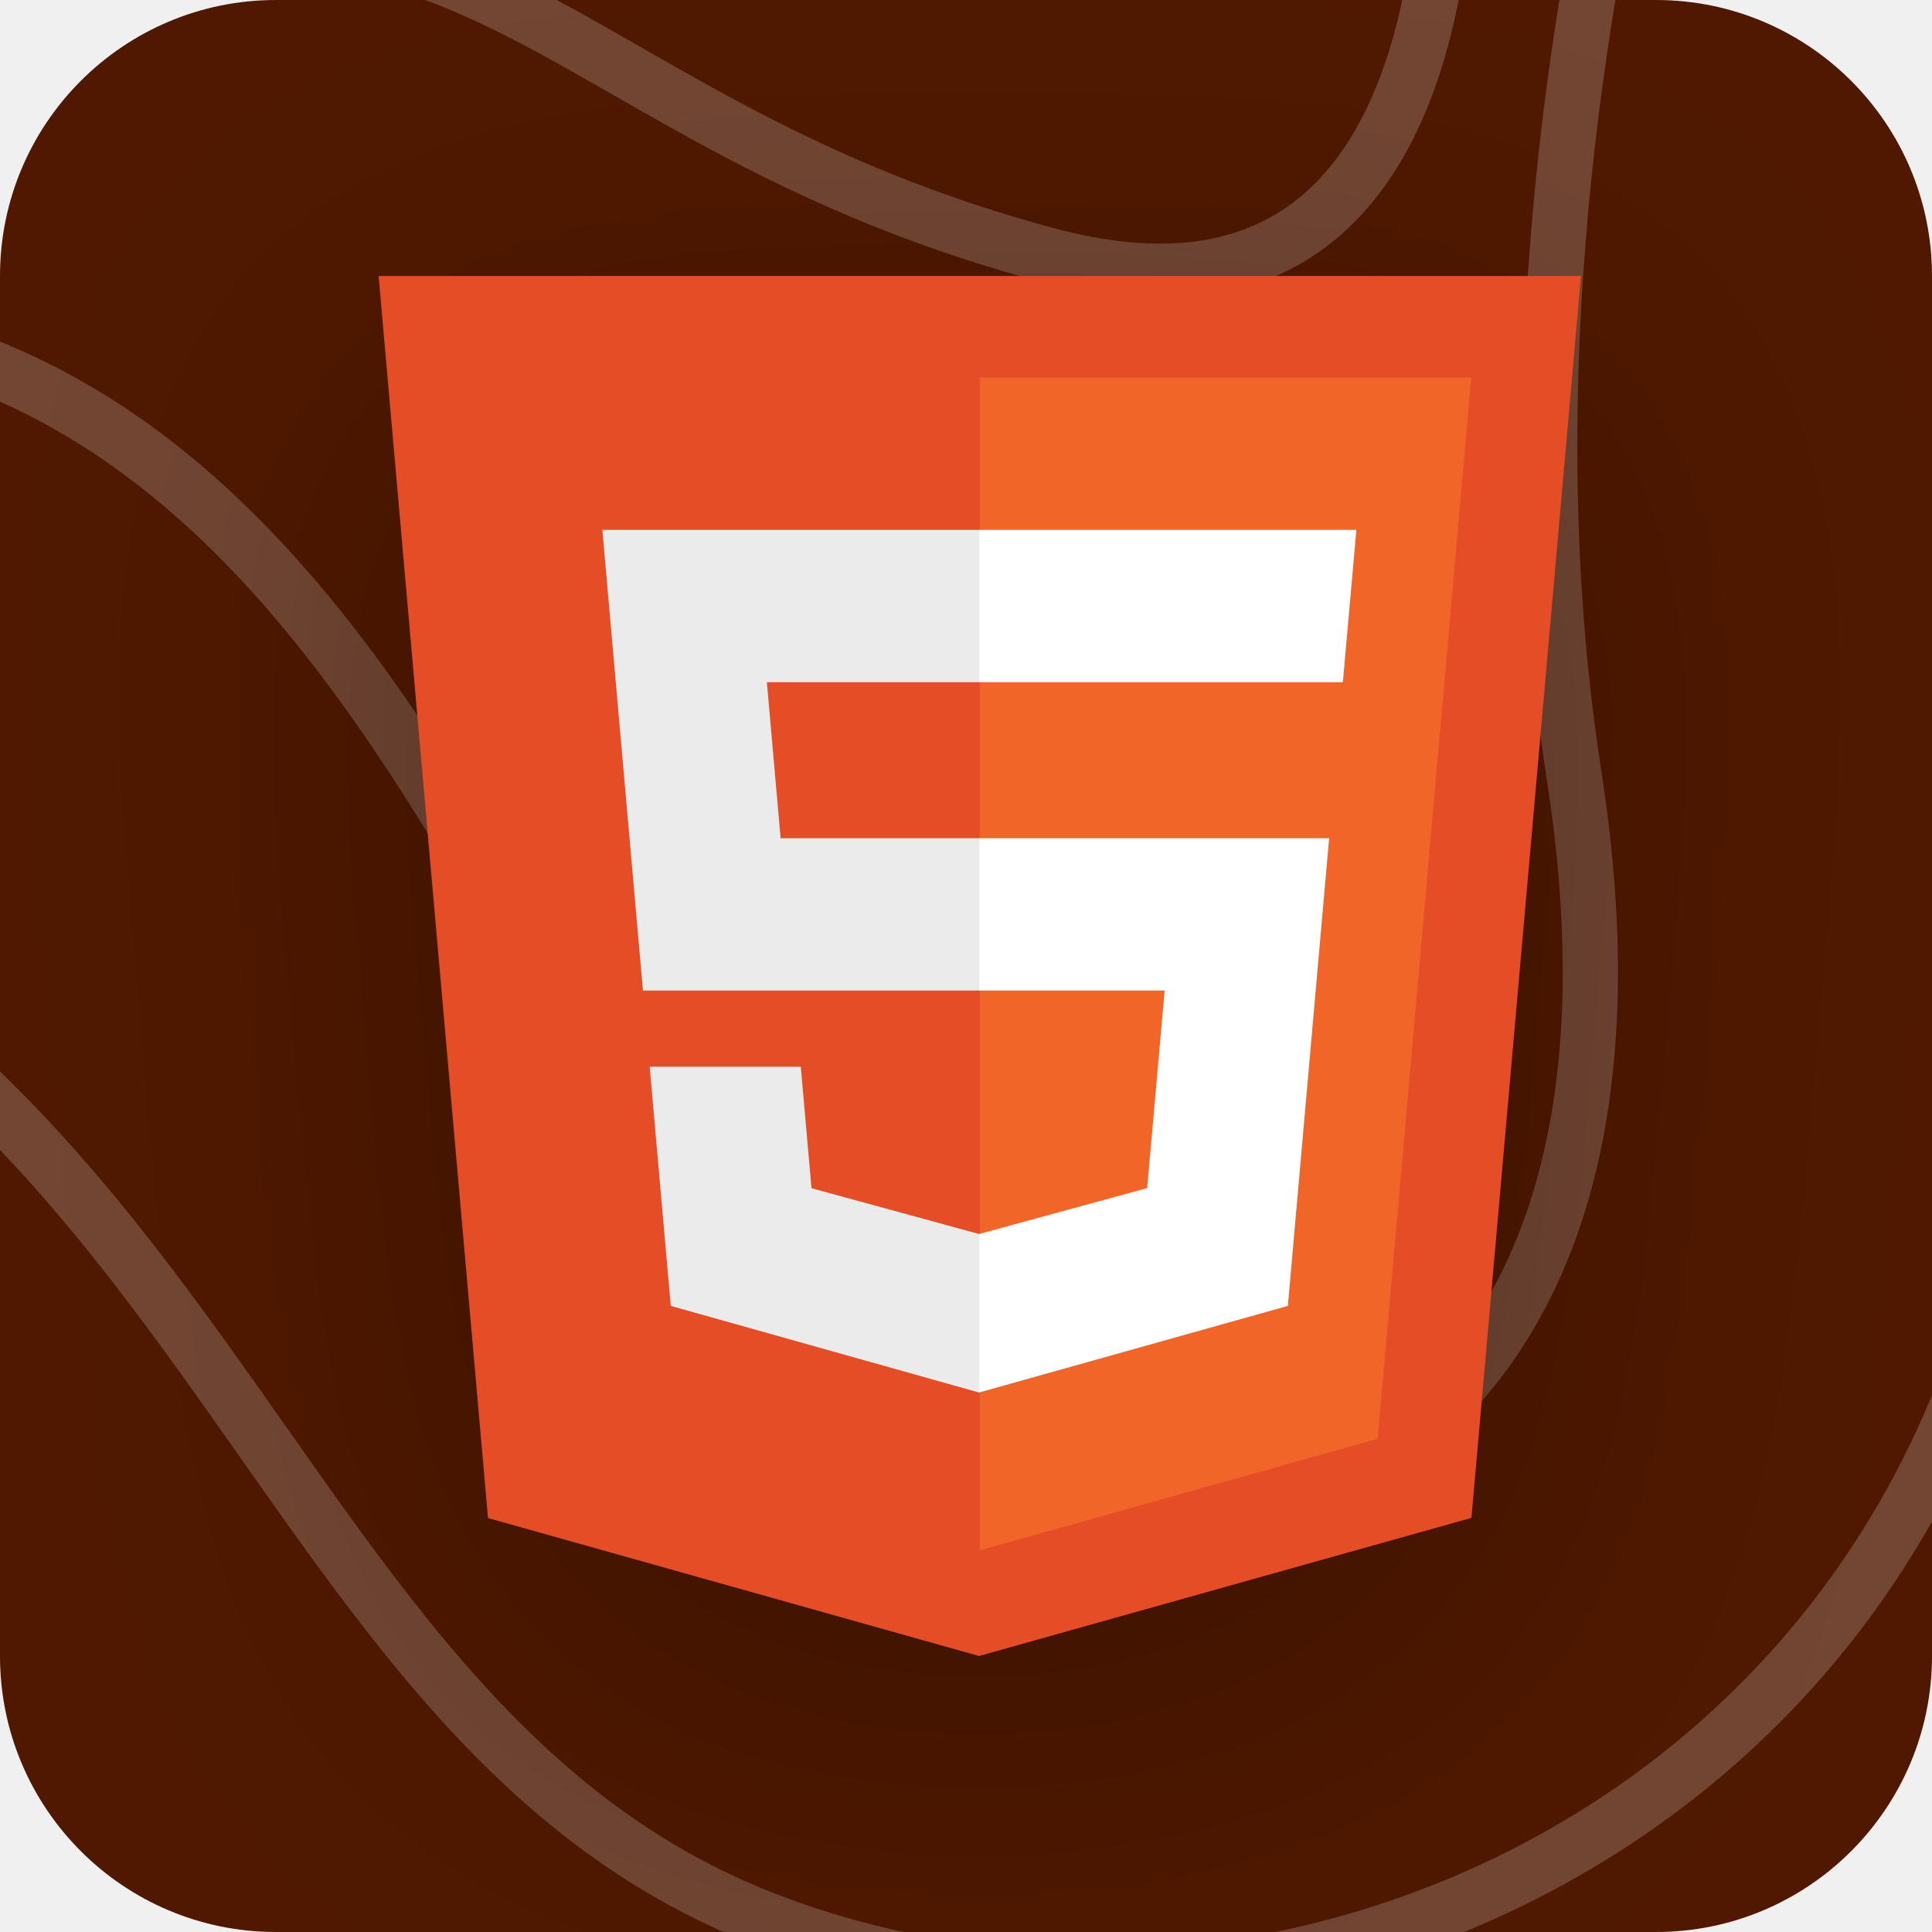
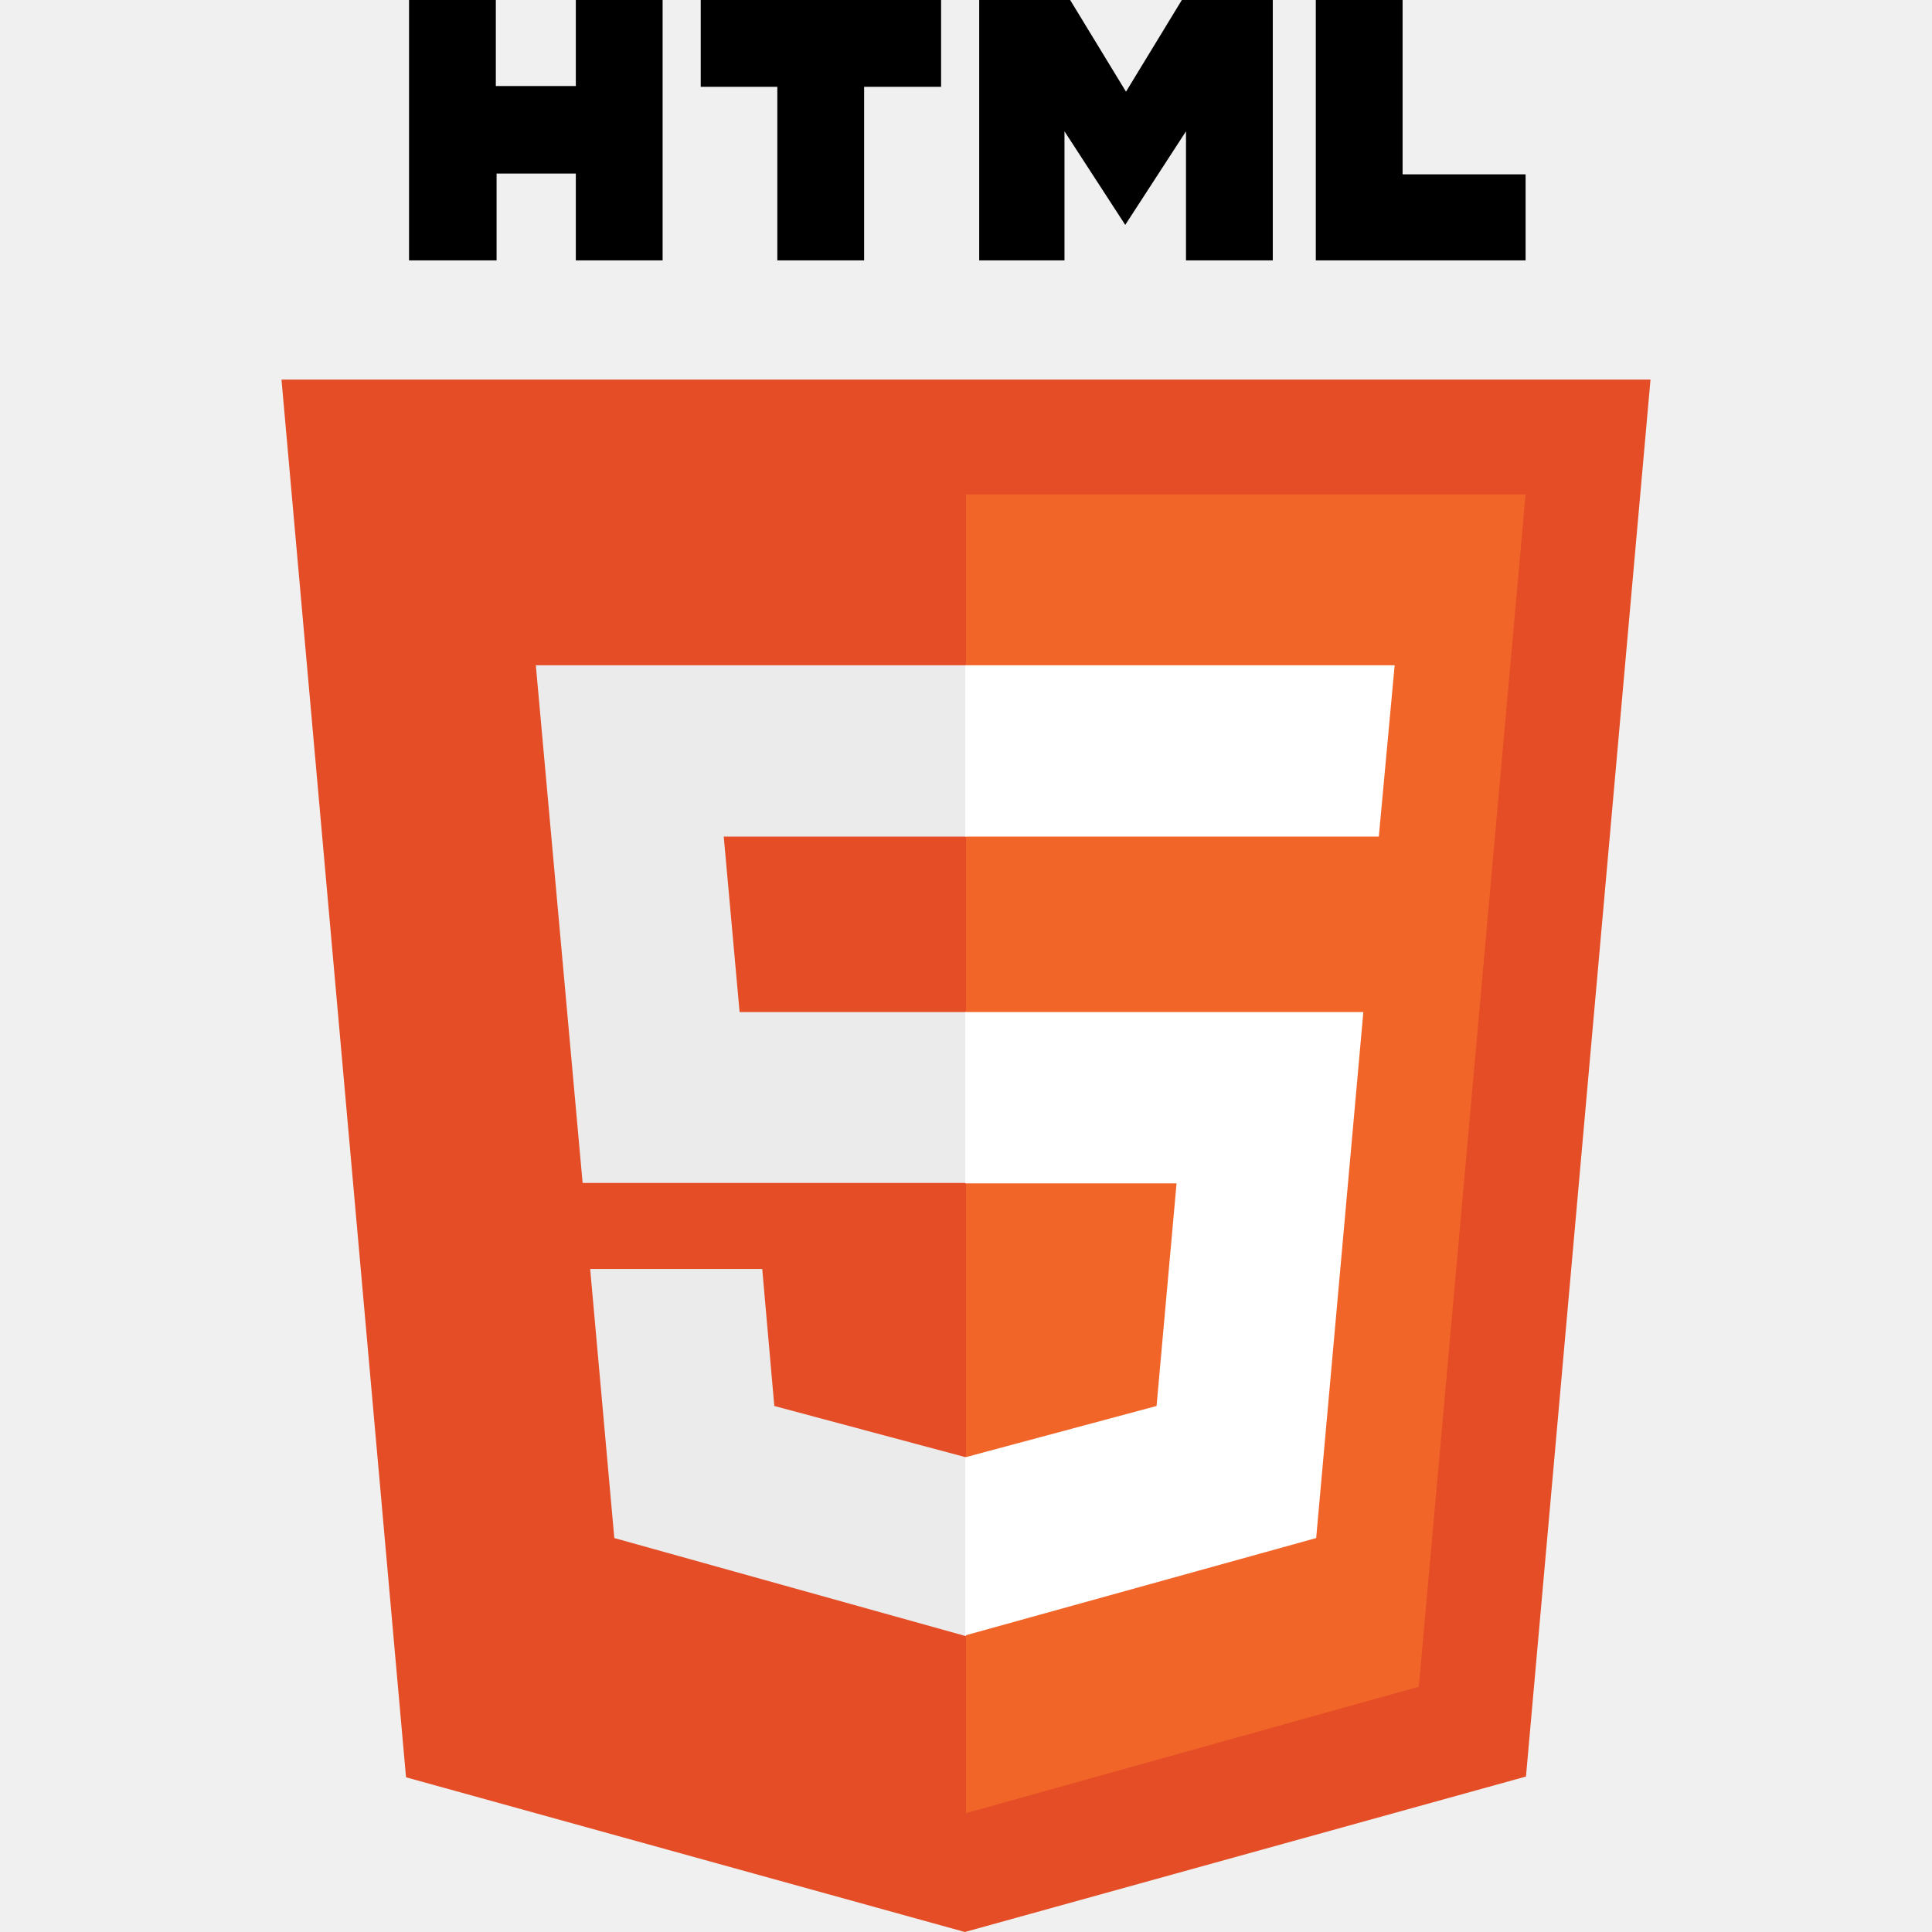
- <svg xmlns="http://www.w3.org/2000/svg" width="70" height="70" viewBox="0 0 70 70" fill="none">
-   <g clip-path="url(#clip0)">
-     <rect width="70" height="70" rx="10" fill="#501800" />
-     <path d="M94.857 -15.518C94.857 -15.518 68.479 -2.956 73.161 28.121C78.413 62.967 47.953 77.922 27.141 69.308C6.329 60.664 7.785 28.689 -31.783 27.702C-72.207 26.715 -80.715 -13.544 -80.715 -13.544" stroke="white" stroke-opacity="0.2" stroke-width="2" stroke-miterlimit="10" />
-     <path d="M64.368 -24.881C64.368 -24.881 52.948 1.68 57.031 28.091C61.142 54.502 42.671 57.613 35.334 54.502C20.089 48.101 17.149 13.824 -7.46 11.61C-25.959 9.935 -50.853 23.186 -64.042 -6.874" stroke="white" stroke-opacity="0.2" stroke-width="2" stroke-miterlimit="10" />
-     <path d="M52.063 -13.036C52.063 -13.036 56.174 14.093 37.989 9.248C17.149 3.684 17.463 -9.357 -8.916 2.966C-18.308 7.363 -56.106 8.649 -48.483 -15.518" stroke="white" stroke-opacity="0.2" stroke-width="2" stroke-miterlimit="10" />
-     <path d="M38.874 45.14C43.242 45.14 46.782 39.677 46.782 32.937C46.782 26.197 43.242 20.733 38.874 20.733C34.507 20.733 30.966 26.197 30.966 32.937C30.966 39.677 34.507 45.14 38.874 45.14Z" stroke="white" stroke-opacity="0.2" stroke-width="2" stroke-miterlimit="10" />
-     <g filter="url(#filter0_d)">
-       <path d="M17.682 55.002L13.718 10H57.282L53.313 54.995L35.473 60L17.682 55.002Z" fill="#E44D26" />
-       <path d="M35.5 56.174L49.916 52.129L53.307 13.68H35.5V56.174Z" fill="#F16529" />
-       <path d="M35.5 30.37H28.283L27.785 24.718H35.5V19.199H21.824L21.955 20.68L23.295 35.889H35.5V30.37ZM35.5 44.704L35.476 44.711L29.402 43.051L29.014 38.649H23.539L24.303 47.315L35.475 50.454L35.5 50.447V44.704Z" fill="#EBEBEB" />
-       <path d="M35.481 30.37V35.889H42.197L41.564 43.047L35.481 44.709V50.451L46.662 47.315L46.744 46.383L48.026 31.852L48.158 30.37H46.689H35.481ZM35.481 19.199V24.718H48.655L48.764 23.478L49.013 20.68L49.143 19.199H35.481Z" fill="white" />
-     </g>
-   </g>
-   <defs>
-     <filter id="filter0_d" x="-1.282" y="-1" width="73.565" height="80" filterUnits="userSpaceOnUse" color-interpolation-filters="sRGB">
-       <feFlood flood-opacity="0" result="BackgroundImageFix" />
-       <feColorMatrix in="SourceAlpha" type="matrix" values="0 0 0 0 0 0 0 0 0 0 0 0 0 0 0 0 0 0 127 0" />
-       <feOffset dy="4" />
-       <feGaussianBlur stdDeviation="7.5" />
-       <feColorMatrix type="matrix" values="0 0 0 0 0 0 0 0 0 0 0 0 0 0 0 0 0 0 0.25 0" />
-       <feBlend mode="normal" in2="BackgroundImageFix" result="effect1_dropShadow" />
-       <feBlend mode="normal" in="SourceGraphic" in2="effect1_dropShadow" result="shape" />
-     </filter>
-     <clipPath id="clip0">
-       <rect width="70" height="70" rx="10" fill="white" />
-     </clipPath>
-   </defs>
+ <svg xmlns="http://www.w3.org/2000/svg" viewBox="0 0 512 512">
+   <path d="M108.4 0h23v22.8h21.2V0h23v69h-23V46h-21v23h-23.2M206 23h-20.3V0h63.7v23H229v46h-23M259.5 0h24.1l14.8 24.3L313.2 0h24.1v69h-23V34.8l-16.1 24.8l-16.1-24.8v34.2h-22.6M348.7 0h23v46.2h32.6V69h-55.6" />
+   <path fill="#e44d26" d="M107.6 471l-33-370.4h362.8l-33 370.2L255.7 512" />
+   <path fill="#f16529" d="M256 480.5V131H404.3L376 447" />
+   <path fill="#ebebeb" d="M142 176.3h114v45.4h-64.2l4.2 46.5h60v45.3H154.4M156.4 336.3H202l3.2 36.3 50.8 13.6v47.4l-93.2-26" />
+   <path fill="#fff" d="M369.6 176.3H255.8v45.4h109.6M361.3 268.2H255.8v45.4h56l-5.3 59-50.7 13.6v47.2l93-25.8" />
</svg>
